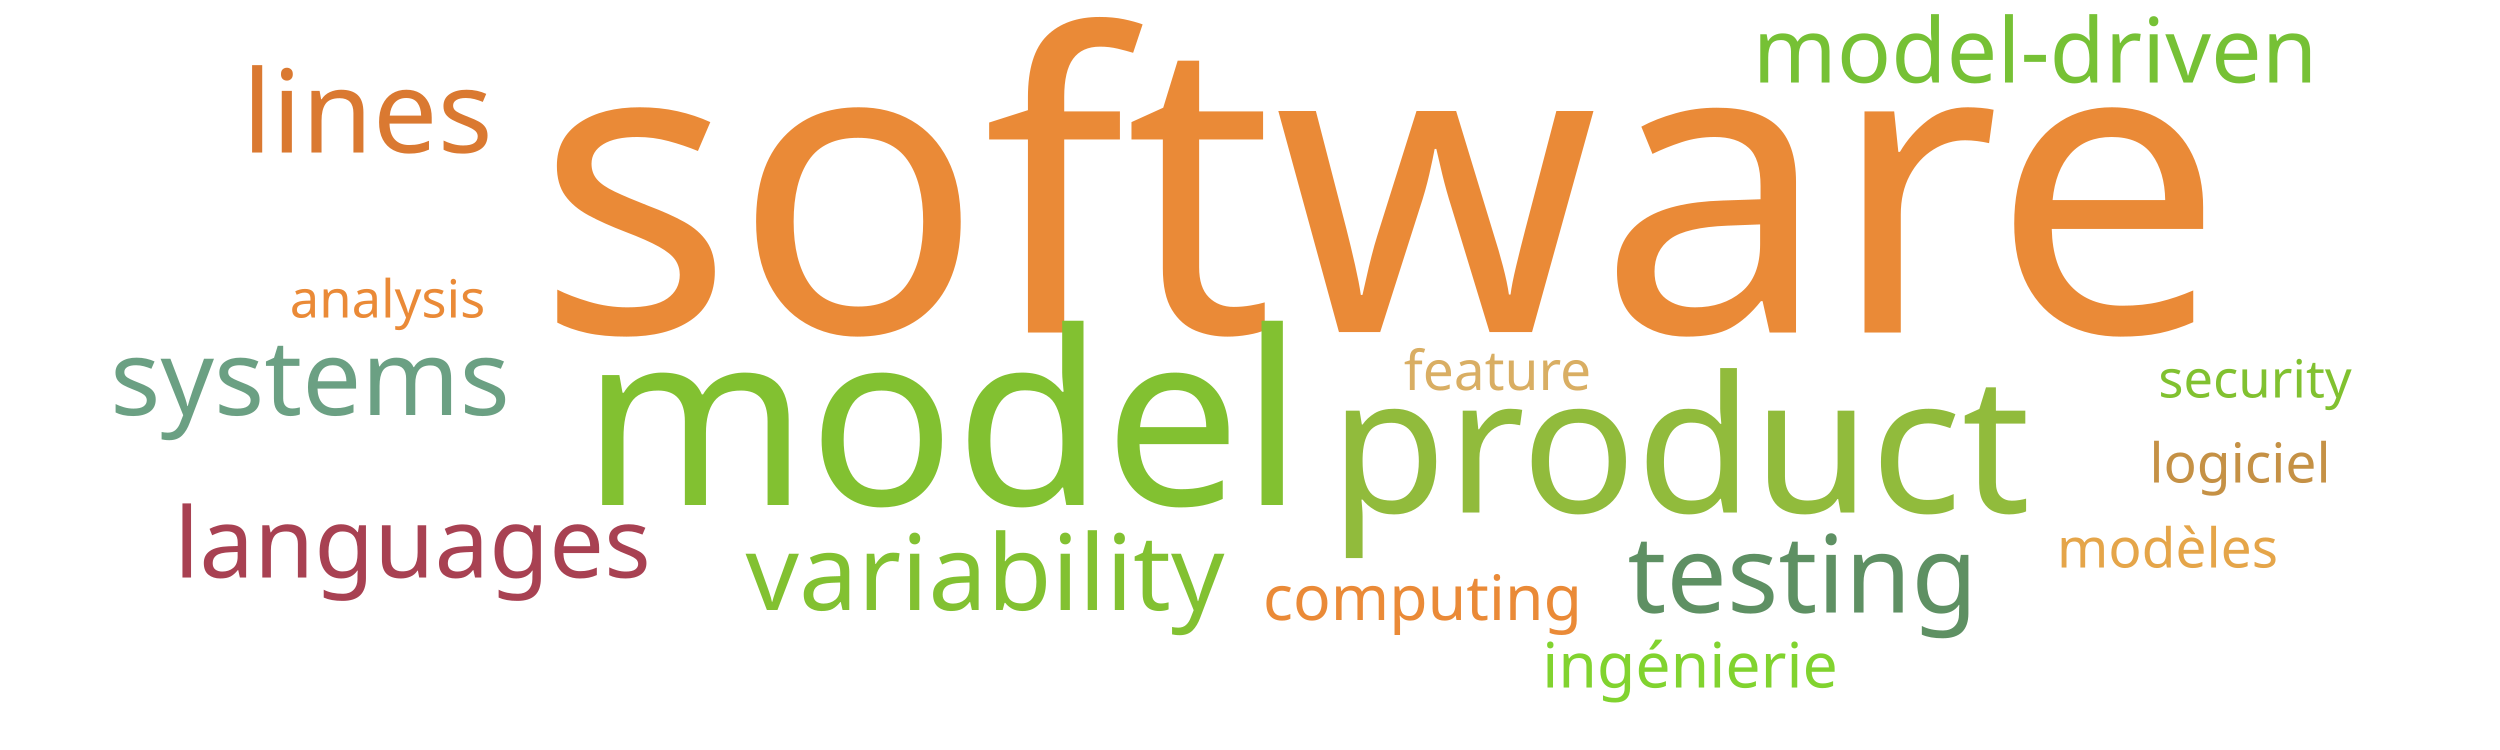
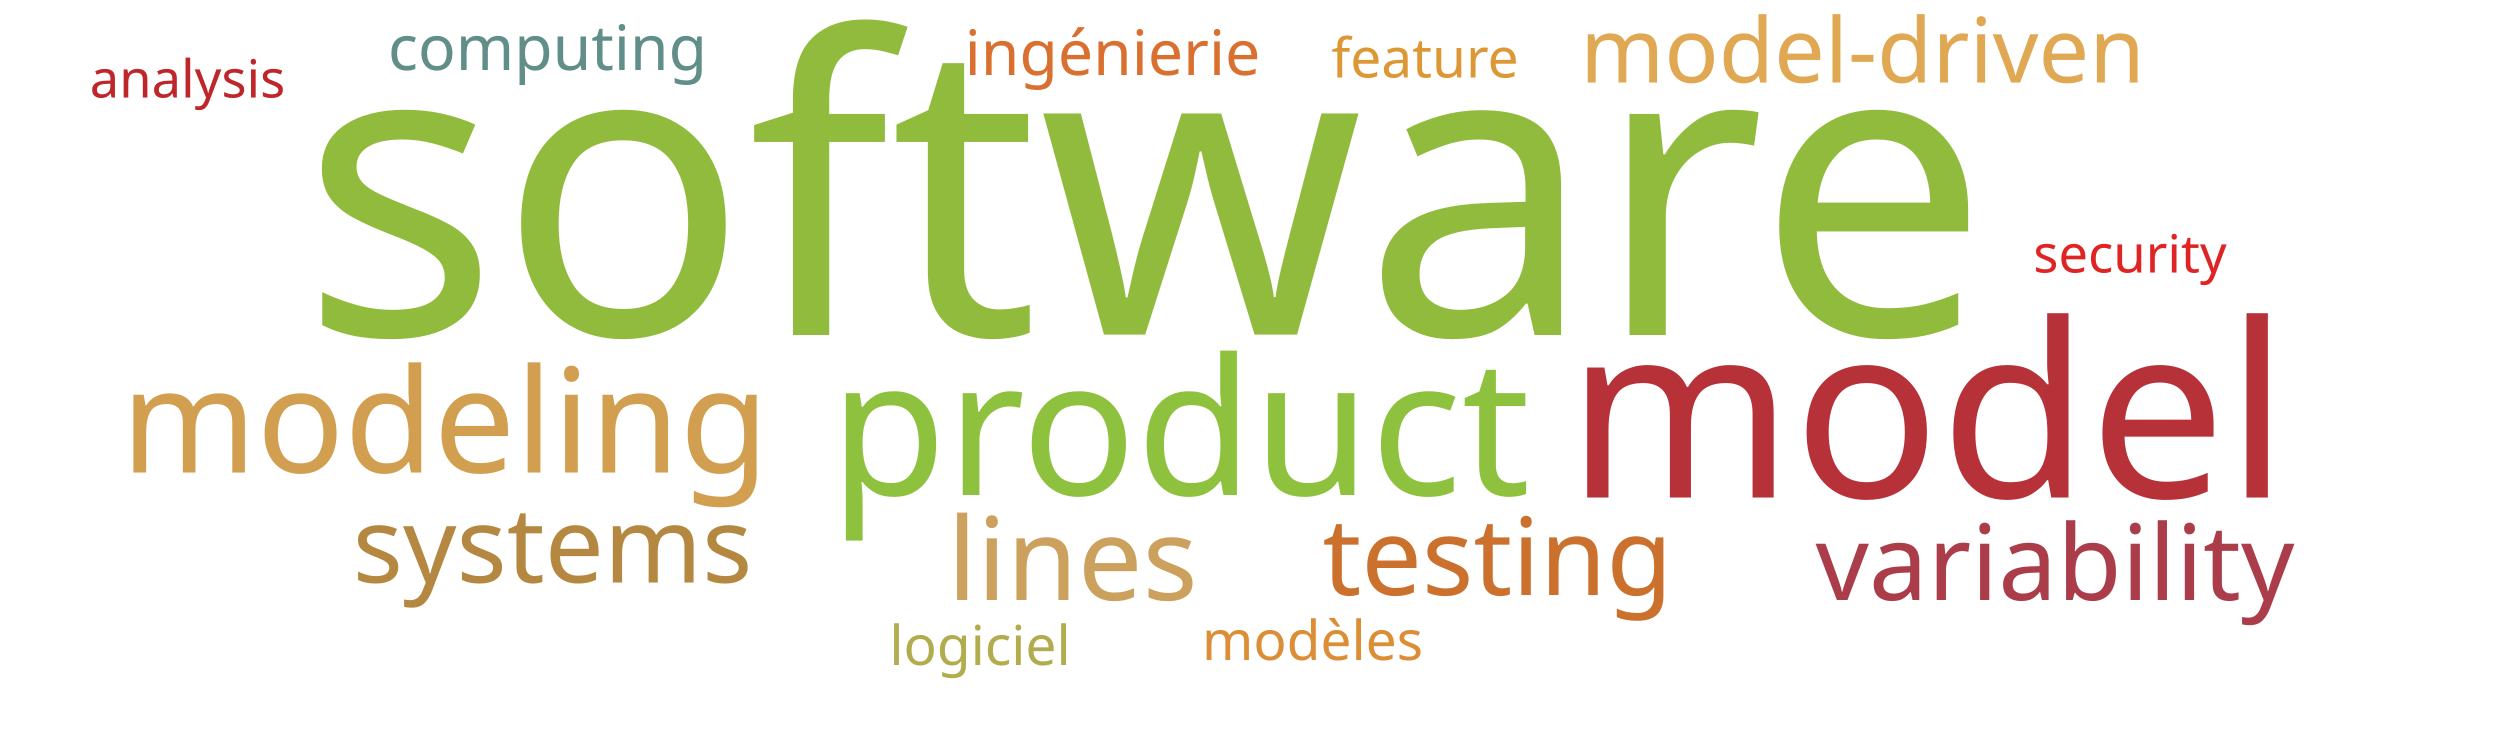
<svg xmlns="http://www.w3.org/2000/svg" width="1000" height="300">
  <g transform="translate(500, 150)">
-     <text text-anchor="middle" style="font-family: Impact; font-size: 165px; fill: #ea8a37" transform="translate(52,-17)rotate(0)">software</text>
-     <text text-anchor="middle" style="font-family: Impact; font-size: 97px; fill: #82c131" transform="translate(-123,52)rotate(0)">model</text>
-     <text text-anchor="middle" style="font-family: Impact; font-size: 76px; fill: #91bb3c" transform="translate(172,55)rotate(0)">product</text>
-     <text text-anchor="middle" style="font-family: Impact; font-size: 46px; fill: #da7931" transform="translate(-353,-89)rotate(0)">lines</text>
-     <text text-anchor="middle" style="font-family: Impact; font-size: 43px; fill: #5e9063" transform="translate(221,95)rotate(0)">testing</text>
-     <text text-anchor="middle" style="font-family: Impact; font-size: 42px; fill: #82c131" transform="translate(-106,94)rotate(0)">variability</text>
-     <text text-anchor="middle" style="font-family: Impact; font-size: 42px; fill: #6ba083" transform="translate(-376,16)rotate(0)">systems</text>
-     <text text-anchor="middle" style="font-family: Impact; font-size: 39px; fill: #a84152" transform="translate(-335,81)rotate(0)">languages</text>
-     <text text-anchor="middle" style="font-family: Impact; font-size: 36px; fill: #76c135" transform="translate(314,-117)rotate(0)">model-driven</text>
-     <text text-anchor="middle" style="font-family: Impact; font-size: 25px; fill: #ea8a37" transform="translate(69,98)rotate(0)">computing</text>
-     <text text-anchor="middle" style="font-family: Impact; font-size: 25px; fill: #81d32f" transform="translate(176,125)rotate(0)">ingénierie</text>
-     <text text-anchor="middle" style="font-family: Impact; font-size: 22px; fill: #d9ae63" transform="translate(99,6)rotate(0)">feature</text>
-     <text text-anchor="middle" style="font-family: Impact; font-size: 22px; fill: #e5a549" transform="translate(367,77)rotate(0)">modèles</text>
-     <text text-anchor="middle" style="font-family: Impact; font-size: 22px; fill: #c59145" transform="translate(396,43)rotate(0)">logiciel</text>
-     <text text-anchor="middle" style="font-family: Impact; font-size: 21px; fill: #81c130" transform="translate(402,9)rotate(0)">security</text>
-     <text text-anchor="middle" style="font-family: Impact; font-size: 21px; fill: #ea8a37" transform="translate(-345,-23)rotate(0)">analysis</text>
+     <text text-anchor="middle" style="font-family: Impact; font-size: 165px; fill: #91bb3c" transform="translate(-42,-16)rotate(0)">software</text>
+     <text text-anchor="middle" style="font-family: Impact; font-size: 97px; fill: #b63138" transform="translate(271,49)rotate(0)">model</text>
+     <text text-anchor="middle" style="font-family: Impact; font-size: 76px; fill: #8ec23e" transform="translate(-28,48)rotate(0)">product</text>
+     <text text-anchor="middle" style="font-family: Impact; font-size: 58px; fill: #d19f4f" transform="translate(-322,39)rotate(0)">modeling</text>
+     <text text-anchor="middle" style="font-family: Impact; font-size: 46px; fill: #cba15d" transform="translate(-71,90)rotate(0)">lines</text>
+     <text text-anchor="middle" style="font-family: Impact; font-size: 43px; fill: #cb702d" transform="translate(99,88)rotate(0)">testing</text>
+     <text text-anchor="middle" style="font-family: Impact; font-size: 42px; fill: #ab3d4b" transform="translate(322,90)rotate(0)">variability</text>
+     <text text-anchor="middle" style="font-family: Impact; font-size: 42px; fill: #b58842" transform="translate(-279,83)rotate(0)">systems</text>
+     <text text-anchor="middle" style="font-family: Impact; font-size: 36px; fill: #e0a852" transform="translate(245,-117)rotate(0)">model-driven</text>
+     <text text-anchor="middle" style="font-family: Impact; font-size: 25px; fill: #618e88" transform="translate(-281,-122)rotate(0)">computing</text>
+     <text text-anchor="middle" style="font-family: Impact; font-size: 25px; fill: #d9702f" transform="translate(-55,-120)rotate(0)">ingénierie</text>
+     <text text-anchor="middle" style="font-family: Impact; font-size: 22px; fill: #dd9735" transform="translate(70,-119)rotate(0)">feature</text>
+     <text text-anchor="middle" style="font-family: Impact; font-size: 22px; fill: #dc8e37" transform="translate(25,114)rotate(0)">modèles</text>
+     <text text-anchor="middle" style="font-family: Impact; font-size: 22px; fill: #b1ad4e" transform="translate(-108,116)rotate(0)">logiciel</text>
+     <text text-anchor="middle" style="font-family: Impact; font-size: 21px; fill: #e02424" transform="translate(352,-41)rotate(0)">security</text>
+     <text text-anchor="middle" style="font-family: Impact; font-size: 21px; fill: #bf262a" transform="translate(-425,-111)rotate(0)">analysis</text>
  </g>
</svg>
